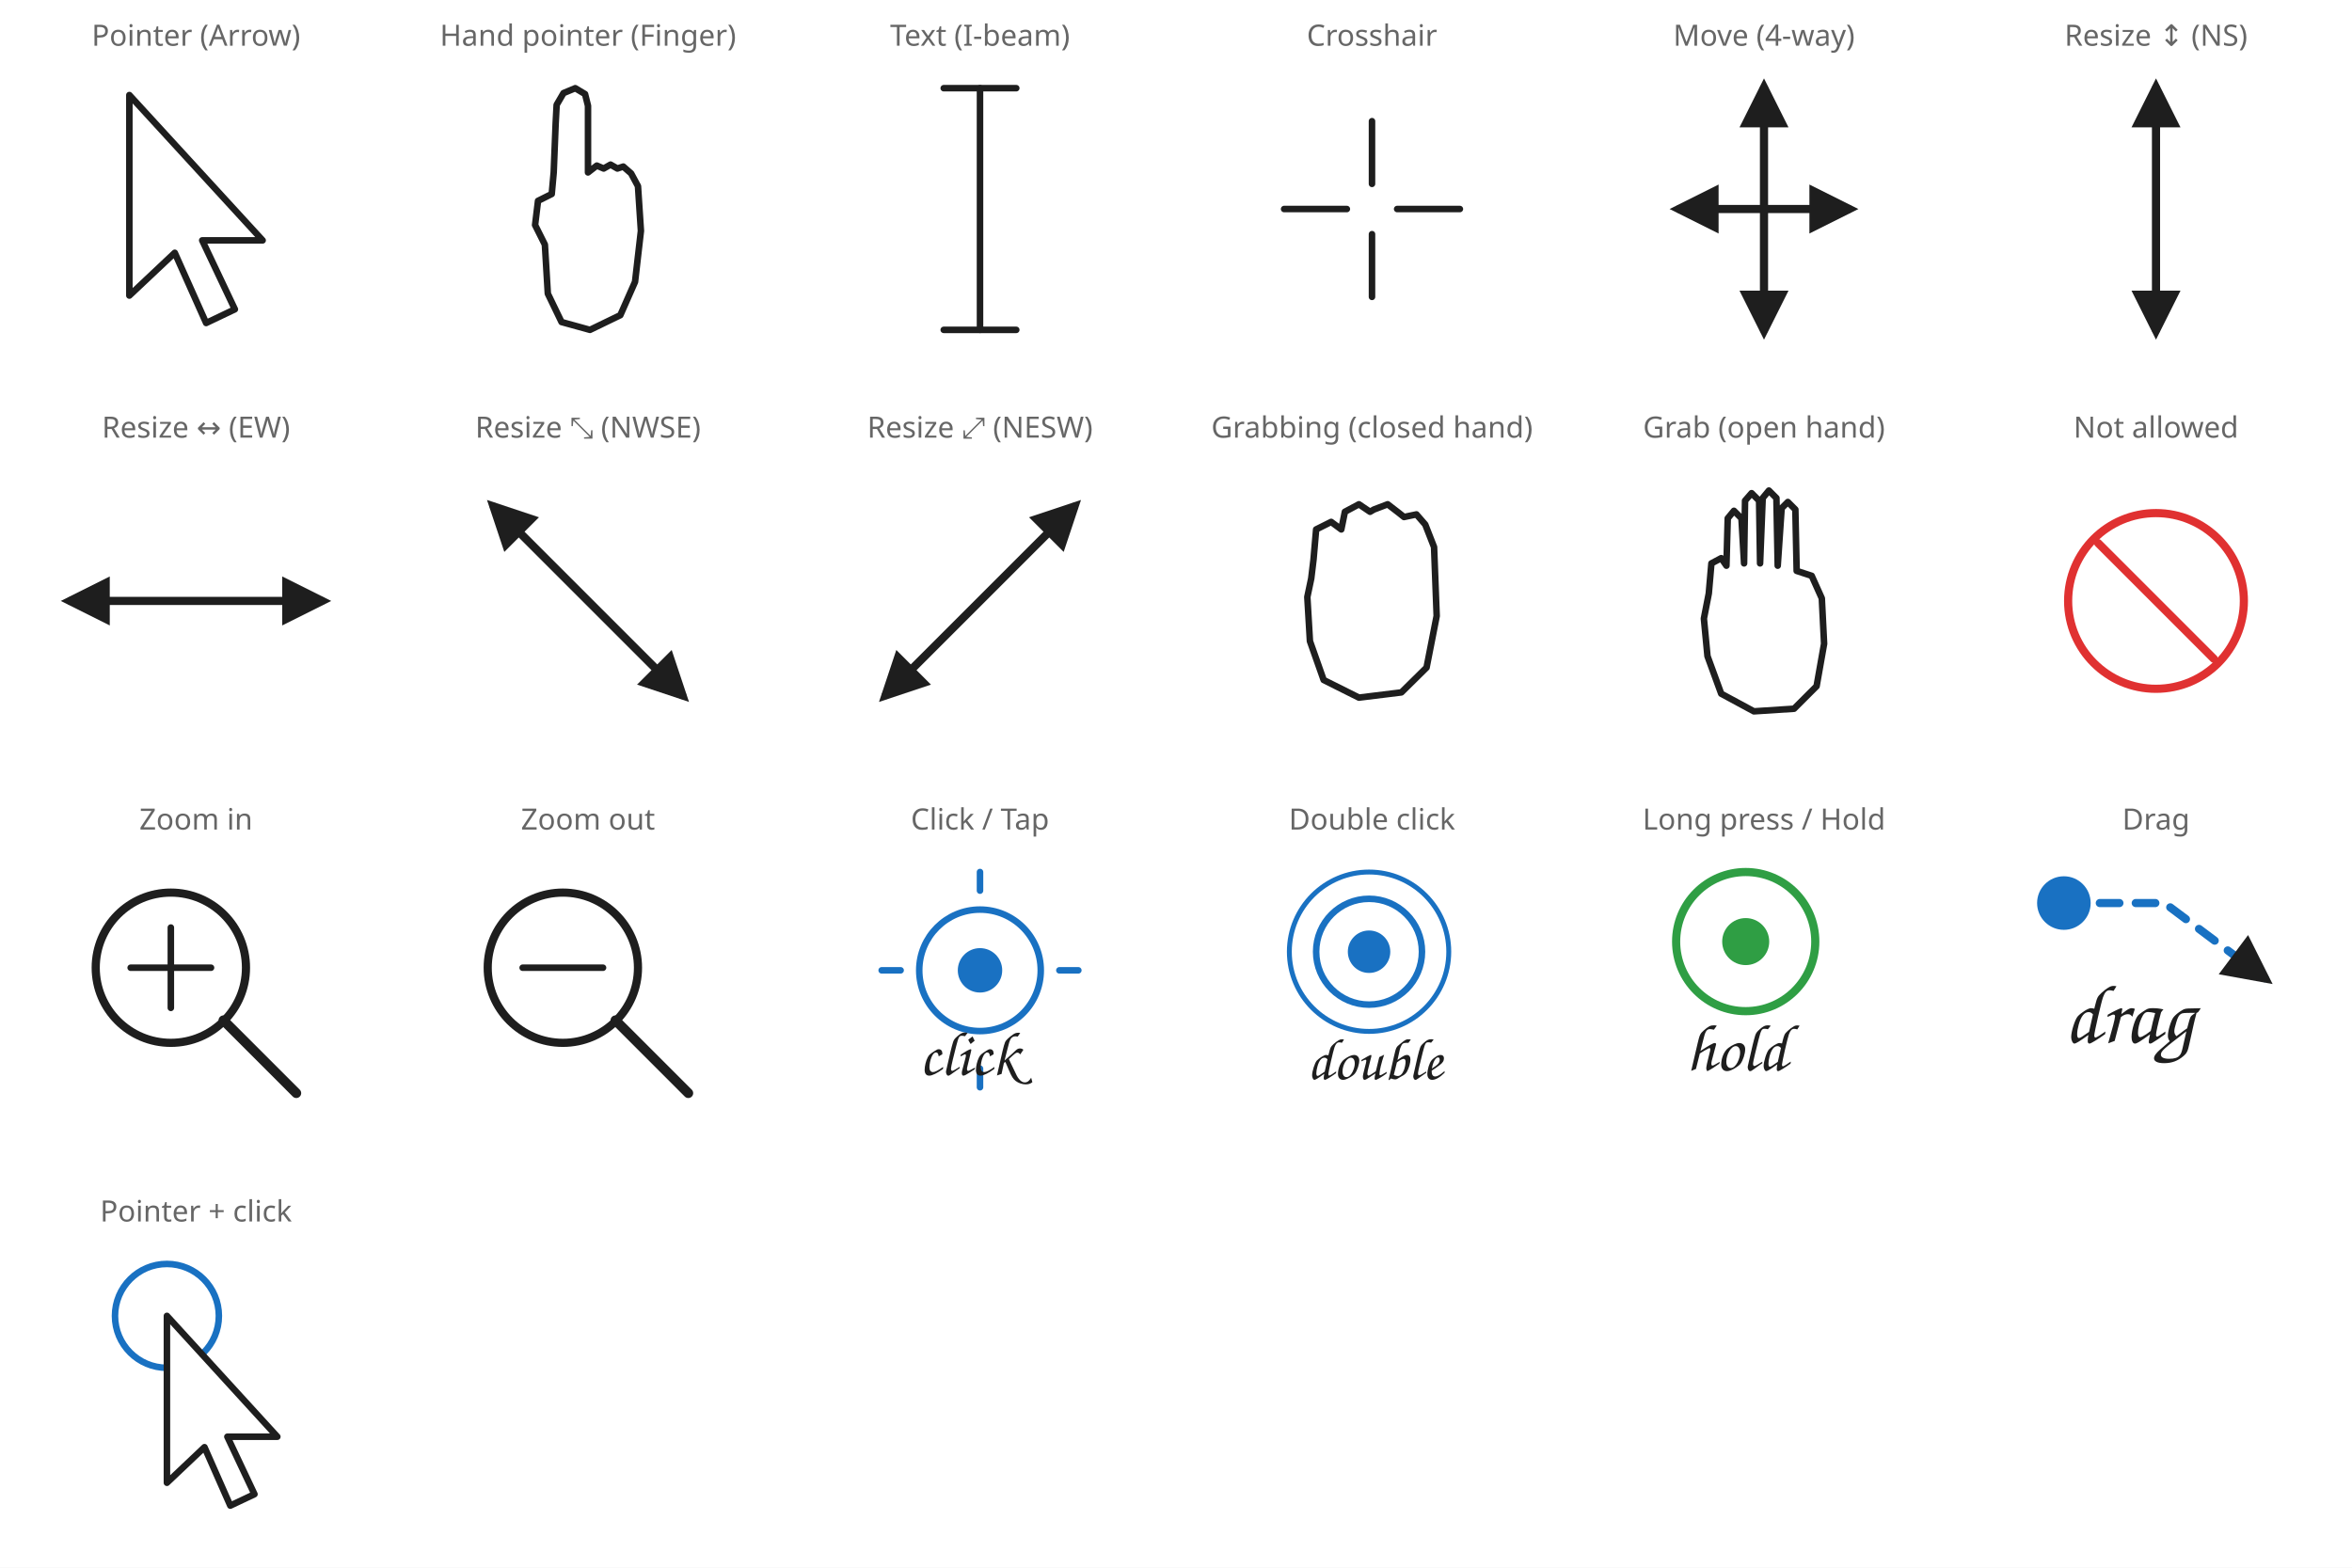
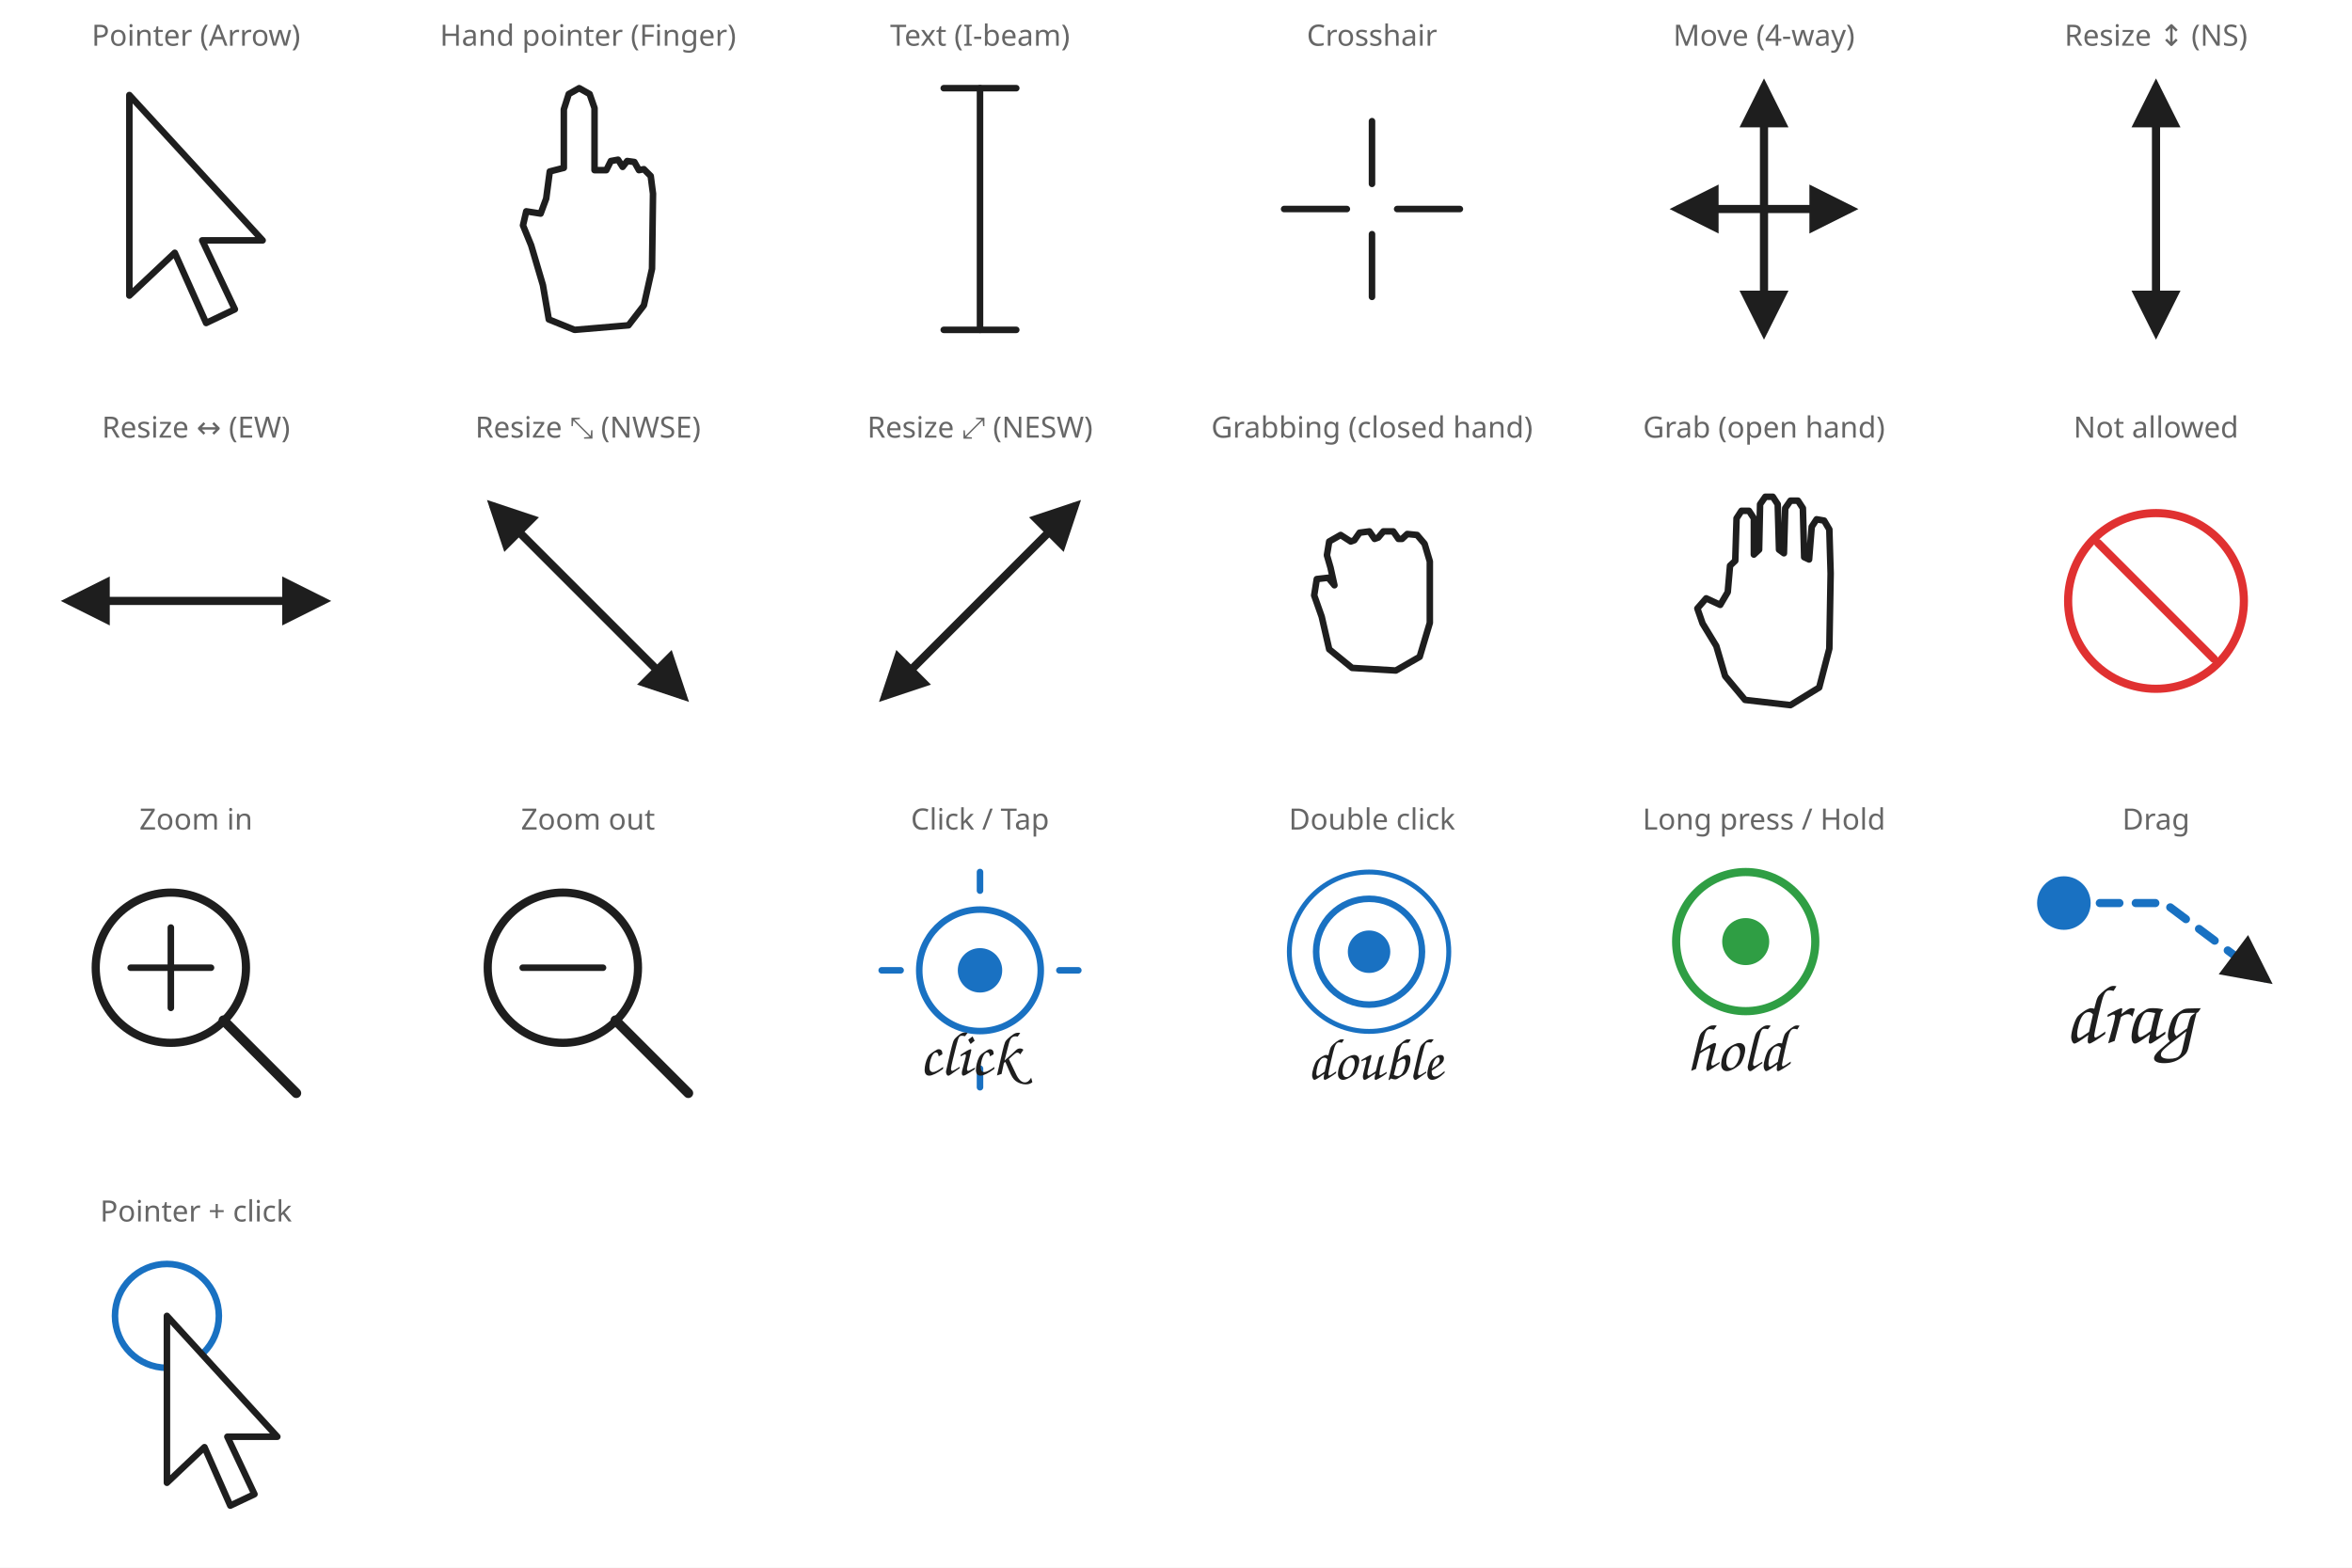
<svg xmlns="http://www.w3.org/2000/svg" width="720" height="480" viewBox="0 0 720 480">
  <defs>
    <marker id="tri" viewBox="0 0 10 10" refX="8" refY="5" markerWidth="6" markerHeight="6" orient="auto-start-reverse">
      <path d="M0 0L10 5L0 10z" fill="#1e1e1e" />
    </marker>
    <marker id="tris" viewBox="0 0 10 10" refX="8" refY="5" markerWidth="6" markerHeight="6" orient="auto-start-reverse">
      <path d="M0 0L10 5L0 10z" fill="#1e1e1e" />
    </marker>
  </defs>
  <rect width="100%" height="100%" fill="#ffffff" />
  <path d="M39.6 29.1 L39.6 90.5 L53.5 77.4 L63.1 98.9 L71.9 94.7 L61.9 73.6 L80.4 73.6 L39.6 29.1 Z" fill="#ffffff" stroke="#1e1e1e" stroke-width="2" stroke-linejoin="round" stroke-linecap="round" />
  <text x="60" y="14" font-family="sans-serif" font-size="9" fill="#666" text-anchor="middle">Pointer (Arrow)</text>
-   <path d="M170.1 37.8 L170.4 32.1 L172.5 28.5 L176.1 27.0 L179.1 28.8 L180.0 32.4 L180.0 52.8 L182.7 50.7 L184.8 51.6 L186.9 50.4 L189.0 51.6 L190.8 51.0 L193.2 53.1 L195.3 57.0 L196.2 70.7 L194.4 86.3 L189.9 96.5 L180.6 101.0 L171.9 98.6 L167.7 89.9 L166.8 74.9 L163.8 68.9 L164.7 61.5 L168.9 59.4 L169.5 52.8 L170.1 37.8 Z" fill="#ffffff" stroke="#1e1e1e" stroke-width="2" stroke-linejoin="round" stroke-linecap="round" />
+   <path d="M177.3 27.0 L180.5 28.8 L182.0 33.1 L182.0 52.1 L185.6 52.1 L187.0 49.3 L189.2 48.9 L190.6 51.1 L192.0 49.3 L194.2 49.6 L195.6 52.1 L197.1 51.8 L199.2 53.9 L199.9 59.3 L199.6 82.3 L197.1 93.5 L192.4 99.6 L175.9 101.0 L168.0 97.8 L166.2 87.3 L162.6 75.1 L160.1 69.0 L161.1 64.7 L165.5 65.4 L167.2 60.8 L168.3 52.5 L172.6 51.4 L172.6 33.5 L174.1 28.8 L177.3 27.0 Z" fill="#ffffff" stroke="#1e1e1e" stroke-width="2" stroke-linejoin="round" stroke-linecap="round" />
  <text x="180" y="14" font-family="sans-serif" font-size="9" fill="#666" text-anchor="middle">Hand pointer (Finger)</text>
  <path d="M288.9 27.0 L311.1 27.0" fill="none" stroke="#1e1e1e" stroke-width="2" stroke-linejoin="round" stroke-linecap="round" />
  <path d="M288.9 101.0 L311.1 101.0" fill="none" stroke="#1e1e1e" stroke-width="2" stroke-linejoin="round" stroke-linecap="round" />
  <path d="M300.0 27.0 L300.0 101.0" fill="none" stroke="#1e1e1e" stroke-width="2" stroke-linejoin="round" stroke-linecap="round" />
  <text x="300" y="14" font-family="sans-serif" font-size="9" fill="#666" text-anchor="middle">Text (I-beam)</text>
  <path d="M393.1 64.0 L412.3 64.0" fill="none" stroke="#1e1e1e" stroke-width="2" stroke-linejoin="round" stroke-linecap="round" />
  <path d="M427.7 64.0 L446.9 64.0" fill="none" stroke="#1e1e1e" stroke-width="2" stroke-linejoin="round" stroke-linecap="round" />
  <path d="M420.0 37.1 L420.0 56.3" fill="none" stroke="#1e1e1e" stroke-width="2" stroke-linejoin="round" stroke-linecap="round" />
  <path d="M420.0 71.7 L420.0 90.9" fill="none" stroke="#1e1e1e" stroke-width="2" stroke-linejoin="round" stroke-linecap="round" />
  <text x="420" y="14" font-family="sans-serif" font-size="9" fill="#666" text-anchor="middle">Crosshair</text>
  <path d="M540.0 27.0 L540.0 101.0" fill="none" stroke="#1e1e1e" stroke-width="2.5" stroke-linejoin="round" stroke-linecap="round" marker-end="url(#tri)" marker-start="url(#tris)" />
  <path d="M514.1 64.0 L565.9 64.0" fill="none" stroke="#1e1e1e" stroke-width="2.5" stroke-linejoin="round" stroke-linecap="round" marker-end="url(#tri)" marker-start="url(#tris)" />
  <text x="540" y="14" font-family="sans-serif" font-size="9" fill="#666" text-anchor="middle">Move (4-way)</text>
  <path d="M660.0 27.0 L660.0 101.0" fill="none" stroke="#1e1e1e" stroke-width="2.5" stroke-linejoin="round" stroke-linecap="round" marker-end="url(#tri)" marker-start="url(#tris)" />
  <text x="660" y="14" font-family="sans-serif" font-size="9" fill="#666" text-anchor="middle">Resize ↕ (NS)</text>
  <path d="M21.6 184.0 L98.4 184.0" fill="none" stroke="#1e1e1e" stroke-width="2.5" stroke-linejoin="round" stroke-linecap="round" marker-end="url(#tri)" marker-start="url(#tris)" />
  <text x="60" y="134" font-family="sans-serif" font-size="9" fill="#666" text-anchor="middle">Resize ↔ (EW)</text>
  <path d="M151.2 155.2 L208.8 212.8" fill="none" stroke="#1e1e1e" stroke-width="2.5" stroke-linejoin="round" stroke-linecap="round" marker-end="url(#tri)" marker-start="url(#tris)" />
  <text x="180" y="134" font-family="sans-serif" font-size="9" fill="#666" text-anchor="middle">Resize ⤡ (NWSE)</text>
  <path d="M271.2 212.8 L328.8 155.2" fill="none" stroke="#1e1e1e" stroke-width="2.5" stroke-linejoin="round" stroke-linecap="round" marker-end="url(#tri)" marker-start="url(#tris)" />
  <text x="300" y="134" font-family="sans-serif" font-size="9" fill="#666" text-anchor="middle">Resize ⤢ (NESW)</text>
-   <path d="M402.1 171.3 L402.9 162.1 L407.5 159.8 L410.6 162.1 L411.7 156.7 L416.0 154.4 L419.4 156.7 L420.6 156.0 L424.8 154.4 L428.3 157.1 L429.8 158.3 L433.6 157.5 L436.3 160.6 L439.0 167.5 L439.8 188.6 L436.7 204.4 L429.0 212.0 L416.0 213.6 L405.2 208.2 L401.0 196.3 L400.2 182.8 L401.4 177.1 L402.1 171.3 Z" fill="#ffffff" stroke="#1e1e1e" stroke-width="2" stroke-linejoin="round" stroke-linecap="round" />
+   <path d="M406.2 170.0 L406.9 165.8 L410.4 163.8 L413.5 165.8 L414.6 165.4 L416.2 163.1 L419.2 162.7 L420.8 165.0 L421.9 164.6 L423.5 162.7 L426.5 162.7 L428.1 165.0 L429.2 165.0 L430.8 163.5 L433.8 163.8 L436.1 166.5 L437.7 171.9 L437.7 190.7 L434.6 201.1 L427.3 205.3 L413.9 204.5 L406.9 198.8 L404.6 188.8 L402.3 182.3 L403.1 177.3 L406.6 176.9 L408.5 179.2 L407.3 173.8 L406.2 170.0 Z" fill="#ffffff" stroke="#1e1e1e" stroke-width="2" stroke-linejoin="round" stroke-linecap="round" />
  <text x="420" y="134" font-family="sans-serif" font-size="9" fill="#666" text-anchor="middle">Grabbing (closed hand)</text>
-   <path d="M523.1 181.7 L523.9 172.5 L526.9 170.9 L528.5 173.2 L528.9 158.7 L530.8 156.4 L533.1 158.7 L533.9 172.5 L534.2 153.3 L536.2 151.0 L538.5 153.3 L538.8 172.5 L539.6 152.5 L541.5 150.2 L543.8 152.5 L544.2 173.2 L545.4 155.6 L547.3 153.7 L549.6 156.0 L550.0 174.8 L554.6 176.3 L557.7 183.2 L558.4 197.1 L556.1 210.1 L549.2 217.0 L536.9 217.8 L526.9 212.4 L522.7 200.9 L521.6 189.4 L523.1 181.7 Z" fill="#ffffff" stroke="#1e1e1e" stroke-width="2" stroke-linejoin="round" stroke-linecap="round" />
+   <path d="M531.2 171.7 L531.6 158.7 L533.1 156.4 L535.4 156.4 L536.9 158.7 L536.9 169.8 L538.5 168.3 L538.8 154.4 L540.4 152.1 L542.7 152.1 L544.2 154.4 L544.6 168.3 L546.1 169.4 L546.5 155.6 L548.1 153.3 L550.4 153.3 L551.9 155.6 L552.3 170.6 L553.8 171.3 L554.6 161.3 L556.1 159.0 L558.4 159.4 L560.0 162.1 L560.4 175.6 L560.0 198.6 L556.9 210.5 L548.1 215.9 L534.2 214.3 L528.1 207.0 L525.4 197.8 L521.2 190.9 L519.6 186.3 L522.3 183.2 L526.6 185.2 L528.9 181.3 L529.6 173.2 L531.2 171.7 Z" fill="#ffffff" stroke="#1e1e1e" stroke-width="2" stroke-linejoin="round" stroke-linecap="round" />
  <text x="540" y="134" font-family="sans-serif" font-size="9" fill="#666" text-anchor="middle">Grab (open hand)</text>
  <ellipse cx="660.0" cy="184.0" rx="26.9" ry="26.9" fill="none" stroke="#e03131" stroke-width="2.5" />
  <path d="M642.3 166.3 L677.7 201.7" fill="none" stroke="#e03131" stroke-width="2.5" stroke-linejoin="round" stroke-linecap="round" />
  <text x="660" y="134" font-family="sans-serif" font-size="9" fill="#666" text-anchor="middle">Not allowed</text>
  <ellipse cx="52.3" cy="296.3" rx="23.0" ry="23.0" fill="#ffffff" stroke="#1e1e1e" stroke-width="2.5" />
  <path d="M68.4 312.4 L90.7 334.7" fill="none" stroke="#1e1e1e" stroke-width="3" stroke-linejoin="round" stroke-linecap="round" />
  <path d="M52.3 284.0 L52.3 308.6" fill="none" stroke="#1e1e1e" stroke-width="2" stroke-linejoin="round" stroke-linecap="round" />
  <path d="M40.0 296.3 L64.6 296.3" fill="none" stroke="#1e1e1e" stroke-width="2" stroke-linejoin="round" stroke-linecap="round" />
  <text x="60" y="254" font-family="sans-serif" font-size="9" fill="#666" text-anchor="middle">Zoom in</text>
  <ellipse cx="172.3" cy="296.3" rx="23.0" ry="23.0" fill="#ffffff" stroke="#1e1e1e" stroke-width="2.5" />
  <path d="M188.4 312.4 L210.7 334.7" fill="none" stroke="#1e1e1e" stroke-width="3" stroke-linejoin="round" stroke-linecap="round" />
  <path d="M160.0 296.3 L184.6 296.3" fill="none" stroke="#1e1e1e" stroke-width="2" stroke-linejoin="round" stroke-linecap="round" />
  <text x="180" y="254" font-family="sans-serif" font-size="9" fill="#666" text-anchor="middle">Zoom out</text>
  <ellipse cx="300.0" cy="297.1" rx="6.3" ry="6.3" fill="#1971c2" stroke="#1971c2" stroke-width="1" />
  <ellipse cx="300.0" cy="297.1" rx="18.6" ry="18.6" fill="none" stroke="#1971c2" stroke-width="2" />
  <path d="M300.0 272.7 L300.0 267.0" fill="none" stroke="#1971c2" stroke-width="2" stroke-linejoin="round" stroke-linecap="round" />
  <path d="M300.0 327.2 L300.0 332.9" fill="none" stroke="#1971c2" stroke-width="2" stroke-linejoin="round" stroke-linecap="round" />
  <path d="M275.7 297.1 L269.9 297.1" fill="none" stroke="#1971c2" stroke-width="2" stroke-linejoin="round" stroke-linecap="round" />
  <path d="M324.3 297.1 L330.1 297.1" fill="none" stroke="#1971c2" stroke-width="2" stroke-linejoin="round" stroke-linecap="round" />
  <text x="281.4" y="329.1" font-family="Comic Sans MS, cursive" font-size="19.1" fill="#1e1e1e" text-anchor="start">click</text>
  <text x="300" y="254" font-family="sans-serif" font-size="9" fill="#666" text-anchor="middle">Click / Tap</text>
  <ellipse cx="419.1" cy="291.4" rx="6.0" ry="6.0" fill="#1971c2" stroke="#1971c2" stroke-width="1" />
  <ellipse cx="419.1" cy="291.4" rx="16.2" ry="16.2" fill="none" stroke="#1971c2" stroke-width="2" />
  <ellipse cx="419.1" cy="291.4" rx="24.4" ry="24.4" fill="none" stroke="#1971c2" stroke-width="1.5" />
  <text x="400.1" y="330.4" font-family="Comic Sans MS, cursive" font-size="18.0" fill="#1e1e1e" text-anchor="start">double</text>
  <text x="420" y="254" font-family="sans-serif" font-size="9" fill="#666" text-anchor="middle">Double click</text>
  <ellipse cx="534.4" cy="288.3" rx="6.7" ry="6.7" fill="#2f9e44" stroke="#2f9e44" stroke-width="1" />
  <ellipse cx="534.4" cy="288.3" rx="21.3" ry="21.3" fill="none" stroke="#2f9e44" stroke-width="2.5" />
  <text x="516.2" y="327.7" font-family="Comic Sans MS, cursive" font-size="20.3" fill="#1e1e1e" text-anchor="start">hold</text>
  <text x="540" y="254" font-family="sans-serif" font-size="9" fill="#666" text-anchor="middle">Long press / Hold</text>
  <ellipse cx="631.8" cy="276.5" rx="7.7" ry="7.7" fill="#1971c2" stroke="#1971c2" stroke-width="1" />
  <path d="M631.8 276.5 L662.6 276.5 L693.3 299.5" fill="none" stroke="#1971c2" stroke-width="2.5" stroke-linejoin="round" stroke-linecap="round" stroke-dasharray="6 5" marker-end="url(#tri)" />
  <text x="631.8" y="319.2" font-family="Comic Sans MS, cursive" font-size="25.6" fill="#1e1e1e" text-anchor="start">drag</text>
  <text x="660" y="254" font-family="sans-serif" font-size="9" fill="#666" text-anchor="middle">Drag</text>
  <ellipse cx="51.1" cy="402.9" rx="15.9" ry="15.9" fill="none" stroke="#1971c2" stroke-width="2" />
  <path d="M51.1 402.9 L51.1 454.0 L62.6 443.1 L70.5 461.0 L77.9 457.5 L69.6 439.9 L84.9 439.9 L51.1 402.9 Z" fill="#ffffff" stroke="#1e1e1e" stroke-width="2" stroke-linejoin="round" stroke-linecap="round" />
  <text x="60" y="374" font-family="sans-serif" font-size="9" fill="#666" text-anchor="middle">Pointer + click</text>
</svg>
